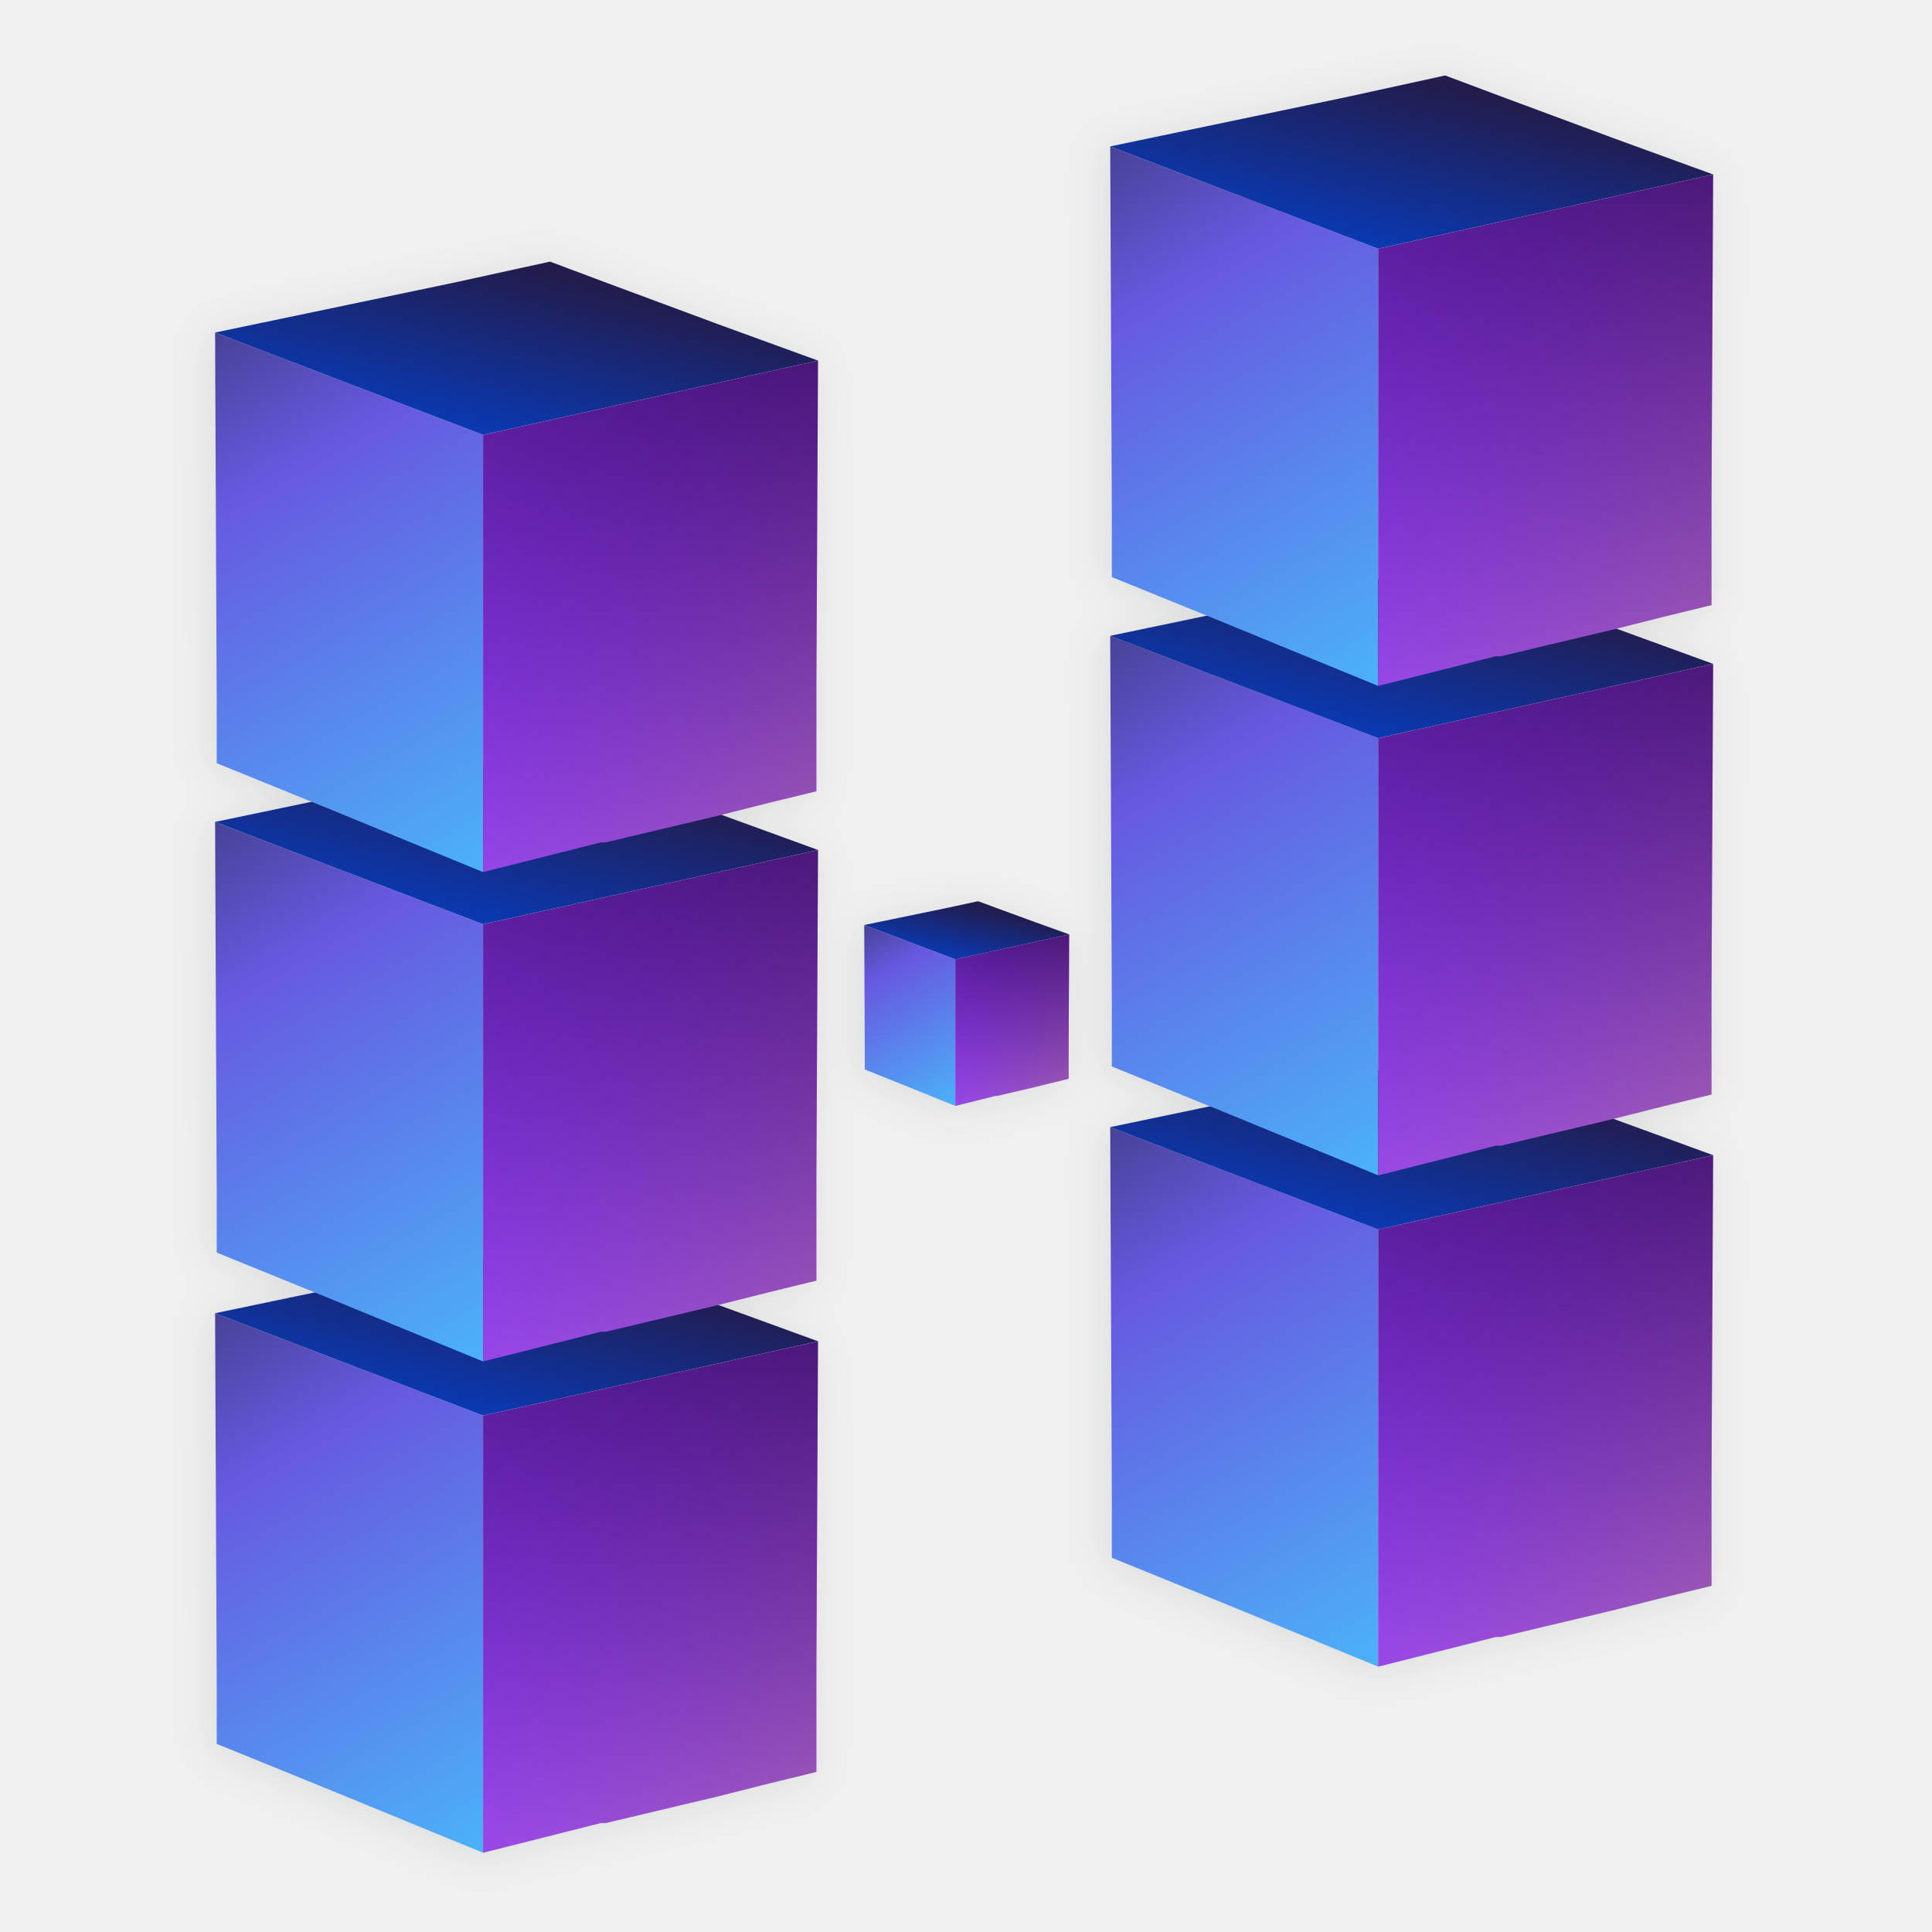
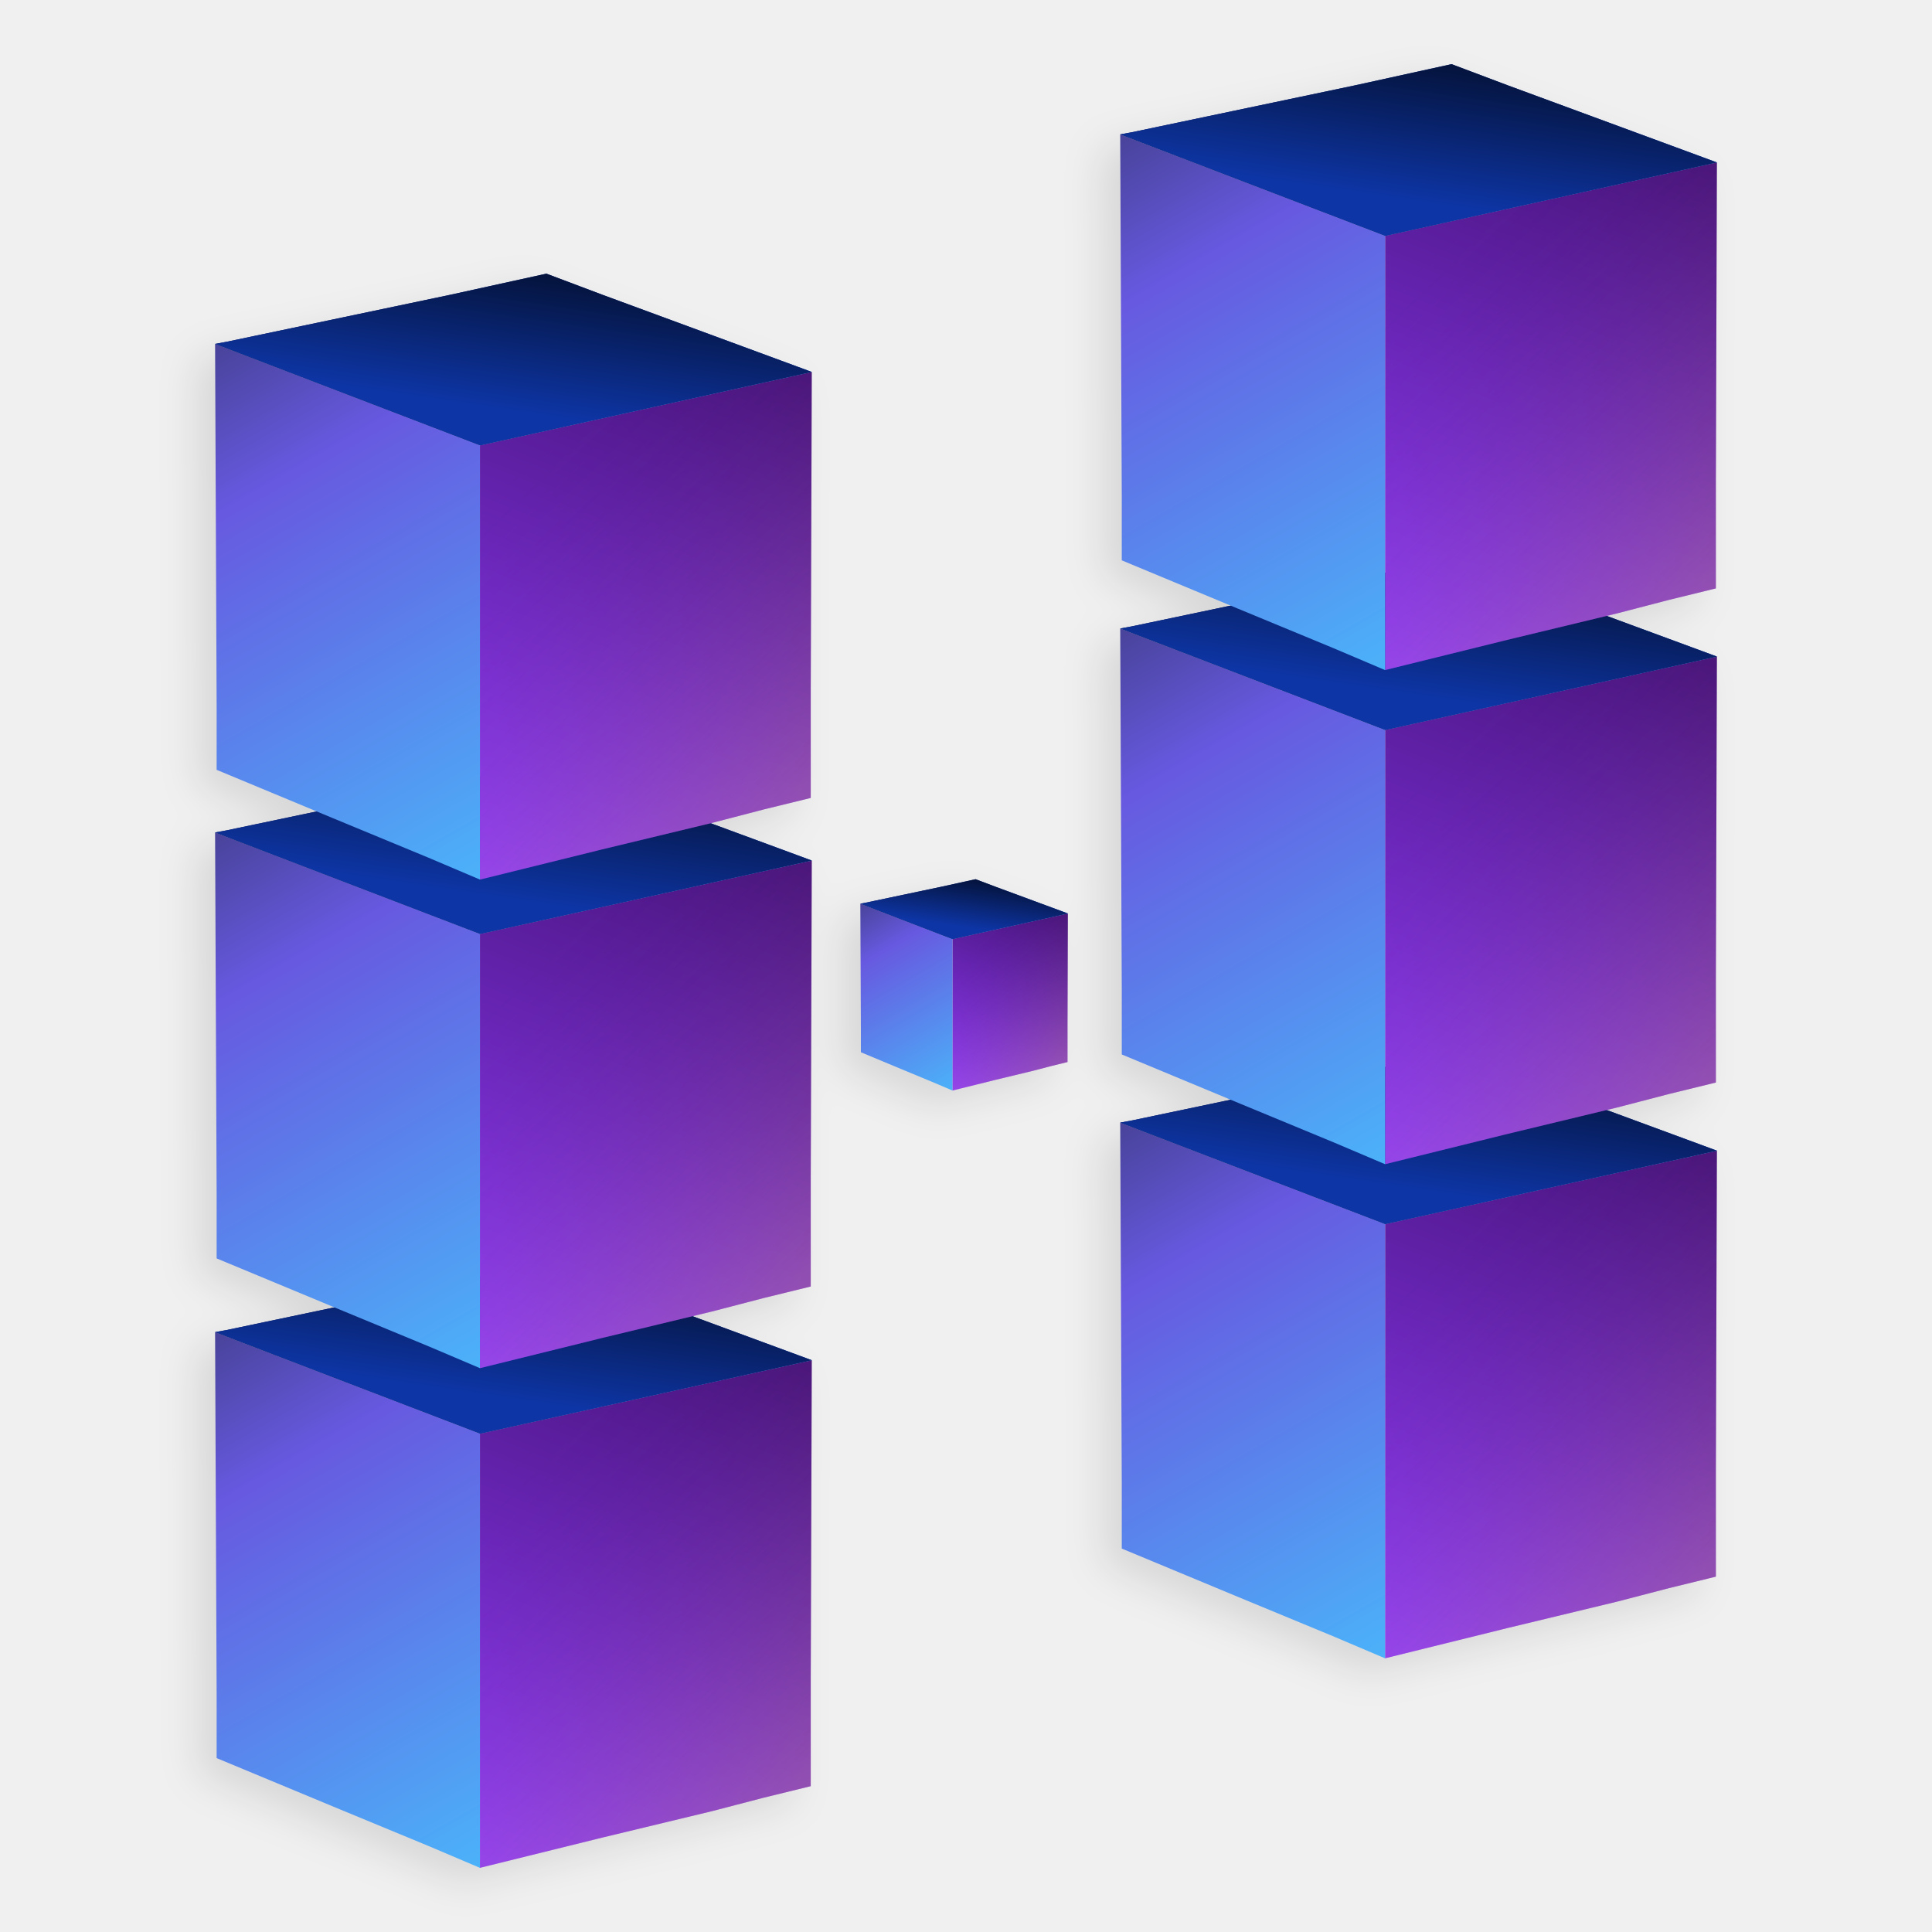
- <svg xmlns="http://www.w3.org/2000/svg" width="2048" height="2048" viewBox="0 0 2048 2048" version="1.1">
-   <g id="Canvas" fill="none">
-     <g id="Logo_512px" clip-path="url(#clip0)">
-       <g id="Group 3.2" filter="url(#filter0_d)">
-         <g id="Group 2.1">
-           <g id="Group">
-             <path id="Vector" fill-rule="evenodd" clip-rule="evenodd" d="M 31.61 126.786L 0.433 114.107L 0.433 97.494L 0 0L 71.014 27.106L 71.014 142.962L 57.157 137.278L 31.61 126.786Z" transform="translate(228.004 1392.14) scale(4)" fill="url(#paint0_linear)" />
-             <path id="Vector_2" fill-rule="evenodd" clip-rule="evenodd" d="M 88.767 0L 103.922 5.684L 133.367 16.613L 159.781 26.232L 71.014 45.905L 0 18.799L 62.786 5.684L 88.767 0Z" transform="translate(228.006 1316.88) scale(4)" fill="url(#paint1_linear)" />
-             <g id="Vector_3" transform="translate(512.078 1421.88) scale(4)">
-               <path fill-rule="evenodd" clip-rule="evenodd" d="M 88.334 114.107L 75.777 117.168L 61.92 120.665L 32.476 127.66L 31.177 127.66L 0 135.53L 0 19.674L 88.767 0L 88.334 86.127L 88.334 89.187L 88.334 105.363L 88.334 114.107Z" fill="url(#paint2_linear)" />
-               <path fill-rule="evenodd" clip-rule="evenodd" d="M 88.334 114.107L 75.777 117.168L 61.92 120.665L 32.476 127.66L 31.177 127.66L 0 135.53L 0 19.674L 88.767 0L 88.334 86.127L 88.334 89.187L 88.334 105.363L 88.334 114.107Z" fill="url(#paint3_linear)" />
-             </g>
-           </g>
-           <g id="Group_2">
-             <path id="Vector_4" fill-rule="evenodd" clip-rule="evenodd" d="M 31.61 126.786L 0.433 114.107L 0.433 97.494L 0 0L 71.014 27.106L 71.014 142.962L 57.157 137.278L 31.61 126.786Z" transform="translate(228.002 871.344) scale(4)" fill="url(#paint4_linear)" />
-             <path id="Vector_5" fill-rule="evenodd" clip-rule="evenodd" d="M 88.767 0L 103.922 5.684L 133.367 16.613L 159.781 26.232L 71.014 45.905L 0 18.799L 62.786 5.684L 88.767 0Z" transform="translate(228.002 796.078) scale(4)" fill="url(#paint5_linear)" />
-             <g id="Vector_6" transform="translate(512.076 901.078) scale(4)">
-               <path fill-rule="evenodd" clip-rule="evenodd" d="M 88.334 114.107L 75.777 117.168L 61.92 120.665L 32.476 127.66L 31.177 127.66L 0 135.53L 0 19.674L 88.767 0L 88.334 86.127L 88.334 89.187L 88.334 105.363L 88.334 114.107Z" fill="url(#paint6_linear)" />
-               <path fill-rule="evenodd" clip-rule="evenodd" d="M 88.334 114.107L 75.777 117.168L 61.92 120.665L 32.476 127.66L 31.177 127.66L 0 135.53L 0 19.674L 88.767 0L 88.334 86.127L 88.334 89.187L 88.334 105.363L 88.334 114.107Z" fill="url(#paint7_linear)" />
-             </g>
-           </g>
-           <g id="Group_3">
-             <path id="Vector_7" fill-rule="evenodd" clip-rule="evenodd" d="M 31.61 126.786L 0.433 114.107L 0.433 97.494L 0 0L 71.014 27.106L 71.014 142.962L 57.157 137.278L 31.61 126.786Z" transform="translate(228 352.578) scale(4)" fill="url(#paint8_linear)" />
-             <path id="Vector_8" fill-rule="evenodd" clip-rule="evenodd" d="M 88.767 0L 103.922 5.684L 133.367 16.613L 159.781 26.232L 71.014 45.905L 0 18.799L 62.786 5.684L 88.767 0Z" transform="translate(228 277.328) scale(4)" fill="url(#paint9_linear)" />
-             <g id="Vector_9" transform="translate(512.07 382.328) scale(4)">
-               <path fill-rule="evenodd" clip-rule="evenodd" d="M 88.334 114.107L 75.777 117.168L 61.92 120.665L 32.476 127.66L 31.177 127.66L 0 135.53L 0 19.674L 88.767 0L 88.334 86.127L 88.334 89.187L 88.334 105.363L 88.334 114.107Z" fill="url(#paint10_linear)" />
-               <path fill-rule="evenodd" clip-rule="evenodd" d="M 88.334 114.107L 75.777 117.168L 61.92 120.665L 32.476 127.66L 31.177 127.66L 0 135.53L 0 19.674L 88.767 0L 88.334 86.127L 88.334 89.187L 88.334 105.363L 88.334 114.107Z" fill="url(#paint11_linear)" />
-             </g>
-           </g>
-         </g>
-         <g id="Group 2.2">
-           <g id="Group_4">
-             <path id="Vector_10" fill-rule="evenodd" clip-rule="evenodd" d="M 31.61 126.786L 0.433 114.107L 0.433 97.494L 0 0L 71.014 27.106L 71.014 142.962L 57.157 137.278L 31.61 126.786Z" transform="translate(1176.86 1194.83) scale(4)" fill="url(#paint12_linear)" />
-             <path id="Vector_11" fill-rule="evenodd" clip-rule="evenodd" d="M 88.767 0L 103.922 5.684L 133.367 16.613L 159.781 26.232L 71.014 45.905L 0 18.799L 62.786 5.684L 88.767 0Z" transform="translate(1176.86 1119.61) scale(4)" fill="url(#paint13_linear)" />
-             <g id="Vector_12" transform="translate(1460.93 1224.61) scale(4)">
-               <path fill-rule="evenodd" clip-rule="evenodd" d="M 88.334 114.107L 75.777 117.168L 61.92 120.665L 32.476 127.66L 31.177 127.66L 0 135.53L 0 19.674L 88.767 0L 88.334 86.127L 88.334 89.187L 88.334 105.363L 88.334 114.107Z" fill="url(#paint14_linear)" />
-               <path fill-rule="evenodd" clip-rule="evenodd" d="M 88.334 114.107L 75.777 117.168L 61.92 120.665L 32.476 127.66L 31.177 127.66L 0 135.53L 0 19.674L 88.767 0L 88.334 86.127L 88.334 89.187L 88.334 105.363L 88.334 114.107Z" fill="url(#paint15_linear)" />
-             </g>
-           </g>
-           <g id="Group_5">
-             <path id="Vector_13" fill-rule="evenodd" clip-rule="evenodd" d="M 31.61 126.786L 0.433 114.107L 0.433 97.494L 0 0L 71.014 27.106L 71.014 142.962L 57.157 137.278L 31.61 126.786Z" transform="translate(1176.86 674.031) scale(4)" fill="url(#paint16_linear)" />
-             <path id="Vector_14" fill-rule="evenodd" clip-rule="evenodd" d="M 88.767 0L 103.922 5.684L 133.367 16.613L 159.781 26.232L 71.014 45.905L 0 18.799L 62.786 5.684L 88.767 0Z" transform="translate(1176.86 598.812) scale(4)" fill="url(#paint17_linear)" />
-             <g id="Vector_15" transform="translate(1460.93 703.812) scale(4)">
-               <path fill-rule="evenodd" clip-rule="evenodd" d="M 88.334 114.107L 75.777 117.168L 61.92 120.665L 32.476 127.66L 31.177 127.66L 0 135.53L 0 19.674L 88.767 0L 88.334 86.127L 88.334 89.187L 88.334 105.363L 88.334 114.107Z" fill="url(#paint18_linear)" />
-               <path fill-rule="evenodd" clip-rule="evenodd" d="M 88.334 114.107L 75.777 117.168L 61.92 120.665L 32.476 127.66L 31.177 127.66L 0 135.53L 0 19.674L 88.767 0L 88.334 86.127L 88.334 89.187L 88.334 105.363L 88.334 114.107Z" fill="url(#paint19_linear)" />
-             </g>
-           </g>
-           <g id="Group_6">
-             <path id="Vector_16" fill-rule="evenodd" clip-rule="evenodd" d="M 31.61 126.786L 0.433 114.107L 0.433 97.494L 0 0L 71.014 27.106L 71.014 142.962L 57.157 137.278L 31.61 126.786Z" transform="translate(1176.86 155.25) scale(4)" fill="url(#paint20_linear)" />
-             <path id="Vector_17" fill-rule="evenodd" clip-rule="evenodd" d="M 88.767 0L 103.922 5.684L 133.367 16.613L 159.781 26.232L 71.014 45.905L 0 18.799L 62.786 5.684L 88.767 0Z" transform="translate(1176.86 80) scale(4)" fill="url(#paint21_linear)" />
-             <g id="Vector_18" transform="translate(1460.93 185) scale(4)">
-               <path fill-rule="evenodd" clip-rule="evenodd" d="M 88.334 114.107L 75.777 117.168L 61.92 120.665L 32.476 127.66L 31.177 127.66L 0 135.53L 0 19.674L 88.767 0L 88.334 86.127L 88.334 89.187L 88.334 105.363L 88.334 114.107Z" fill="url(#paint22_linear)" />
-               <path fill-rule="evenodd" clip-rule="evenodd" d="M 88.334 114.107L 75.777 117.168L 61.92 120.665L 32.476 127.66L 31.177 127.66L 0 135.53L 0 19.674L 88.767 0L 88.334 86.127L 88.334 89.187L 88.334 105.363L 88.334 114.107Z" fill="url(#paint23_linear)" />
-             </g>
-           </g>
-           <g id="Group_7">
-             <path id="Vector_19" fill-rule="evenodd" clip-rule="evenodd" d="M 10.747 42.515L 0.147 38.264L 0.147 32.693L 0 0L 24.144 9.089L 24.144 47.94L 19.433 46.034L 10.747 42.515Z" transform="translate(916.102 980.594) scale(4)" fill="url(#paint24_linear)" />
-             <path id="Vector_20" fill-rule="evenodd" clip-rule="evenodd" d="M 30.18 0L 35.333 1.906L 45.343 5.571L 54.324 8.796L 24.144 15.393L 0 6.304L 21.347 1.906L 30.18 0Z" transform="translate(916.105 955.312) scale(4)" fill="url(#paint25_linear)" />
-             <g id="Vector_21" transform="translate(1012.68 990.516) scale(4)">
-               <path fill-rule="evenodd" clip-rule="evenodd" d="M 30.033 38.264L 25.763 39.29L 21.052 40.463L 11.041 42.808L 10.6 42.808L 0 45.447L 0 6.597L 30.18 0L 30.033 28.881L 30.033 29.907L 30.033 35.332L 30.033 38.264Z" fill="url(#paint26_linear)" />
-               <path fill-rule="evenodd" clip-rule="evenodd" d="M 30.033 38.264L 25.763 39.29L 21.052 40.463L 11.041 42.808L 10.6 42.808L 0 45.447L 0 6.597L 30.18 0L 30.033 28.881L 30.033 29.907L 30.033 35.332L 30.033 38.264Z" fill="url(#paint27_linear)" />
-             </g>
-           </g>
-         </g>
-       </g>
-     </g>
+ <svg xmlns="http://www.w3.org/2000/svg" width="512" height="512" viewBox="0 0 512 512" fill="none">
+   <g filter="url(#filter0_d)">
+     <path d="M0.138 19.435H0V134.528L31.241 126.809L32.342 126.534L61.518 119.504L75.281 115.92L87.667 112.888V104.066V87.802V84.632L87.942 -5.25806e-07L0.138 19.435Z" transform="translate(127.188 360.469)" fill="url(#paint0_linear)" />
+     <path d="M0 0L0.413 96.21V112.888L31.241 125.707L56.564 136.182L70.189 141.971V26.878L0 0Z" transform="translate(57 353.027)" fill="url(#paint1_linear)" />
+     <path d="M0.138 19.435H0V134.528L31.241 126.809L32.342 126.534L61.518 119.504L75.281 115.92L87.667 112.888V104.066V87.802V84.632L87.942 -5.25806e-07L0.138 19.435Z" transform="translate(127.188 360.465)" fill="url(#paint2_linear)" />
+     <path d="M154.415 24.673L131.982 16.402L102.806 5.651L87.805 0L62.069 5.651L3.028 18.057L0 18.608L70.189 45.486H70.326L158.131 26.051L154.415 24.673Z" transform="translate(57 334.418)" fill="url(#paint3_linear)" />
+     <path d="M154.415 24.673L131.982 16.402L102.806 5.651L87.805 0L62.069 5.651L3.028 18.057L0 18.608L70.189 45.486H70.326L158.131 26.051L154.415 24.673Z" transform="translate(57 334.418)" fill="url(#paint4_linear)" />
+     <path d="M0.138 19.435H0V134.528L31.241 126.809L32.342 126.534L61.518 119.504L75.281 115.92L87.667 112.888V104.066V87.802V84.632L87.942 -5.25806e-07L0.138 19.435Z" transform="translate(127.188 228.051)" fill="url(#paint5_linear)" />
+     <path d="M0 0L0.413 96.21V112.888L31.241 125.707L56.564 136.182L70.189 141.971V26.878L0 0Z" transform="translate(57 220.602)" fill="url(#paint6_linear)" />
+     <path d="M0.138 19.435H0V134.528L31.241 126.809L32.342 126.534L61.518 119.504L75.281 115.92L87.667 112.888V104.066V87.802V84.632L87.942 -5.25806e-07L0.138 19.435Z" transform="translate(127.188 228.047)" fill="url(#paint7_linear)" />
+     <path d="M154.415 24.673L131.982 16.402L102.806 5.651L87.805 0L62.069 5.651L3.028 18.057L0 18.608L70.189 45.486H70.326L158.131 26.051L154.415 24.673Z" transform="translate(57 202)" fill="url(#paint8_linear)" />
+     <path d="M154.415 24.673L131.982 16.402L102.806 5.651L87.805 0L62.069 5.651L3.028 18.057L0 18.608L70.189 45.486H70.326L158.131 26.051L154.415 24.673Z" transform="translate(57 202)" fill="url(#paint9_linear)" />
+     <path d="M0.138 19.435H0V134.528L31.241 126.809L32.342 126.534L61.518 119.504L75.281 115.92L87.667 112.888V104.066V87.802V84.632L87.942 -5.25806e-07L0.138 19.435Z" transform="translate(127.188 98.5742)" fill="url(#paint10_linear)" />
+     <path d="M0 0L0.413 96.21V112.888L31.241 125.707L56.564 136.182L70.189 141.971V26.878L0 0Z" transform="translate(57 91.125)" fill="url(#paint11_linear)" />
+     <path d="M0.138 19.435H0V134.528L31.241 126.809L32.342 126.534L61.518 119.504L75.281 115.92L87.667 112.888V104.066V87.802V84.632L87.942 -5.25806e-07L0.138 19.435Z" transform="translate(127.188 98.5703)" fill="url(#paint12_linear)" />
+     <path d="M154.415 24.673L131.982 16.402L102.806 5.651L87.805 0L62.069 5.651L3.028 18.057L0 18.608L70.189 45.486H70.326L158.131 26.051L154.415 24.673Z" transform="translate(57 72.5234)" fill="url(#paint13_linear)" />
+     <path d="M154.415 24.673L131.982 16.402L102.806 5.651L87.805 0L62.069 5.651L3.028 18.057L0 18.608L70.189 45.486H70.326L158.131 26.051L154.415 24.673Z" transform="translate(57 72.5234)" fill="url(#paint14_linear)" />
+     <path d="M0.048 6.778H0V46.915L10.866 44.223L11.249 44.127L21.397 41.676L26.184 40.426L30.492 39.368V36.292V30.62V29.514L30.587 -1.83368e-07L0.048 6.778Z" transform="translate(252.412 242.086)" fill="url(#paint15_linear)" />
+     <path d="M0 0L0.144 33.552V39.368L10.866 43.839L19.674 47.492L24.413 49.511V9.373L0 0Z" transform="translate(228 239.488)" fill="url(#paint16_linear)" />
+     <path d="M0.048 6.778H0V46.915L10.866 44.223L11.249 44.127L21.397 41.676L26.184 40.426L30.492 39.368V36.292V30.62V29.514L30.587 -1.83368e-07L0.048 6.778Z" transform="translate(252.412 242.082)" fill="url(#paint17_linear)" />
+     <path d="M53.708 8.604L45.905 5.72L35.757 1.971L30.54 0L21.588 1.971L1.053 6.297L0 6.489L24.413 15.863H24.46L55 9.085L53.708 8.604Z" transform="translate(228 233)" fill="url(#paint18_linear)" />
+     <path d="M53.708 8.604L45.905 5.72L35.757 1.971L30.54 0L21.588 1.971L1.053 6.297L0 6.489L24.413 15.863H24.46L55 9.085L53.708 8.604Z" transform="translate(228 233)" fill="url(#paint19_linear)" />
+     <path d="M0.138 19.435H0V134.528L31.241 126.809L32.342 126.534L61.518 119.504L75.281 115.92L87.667 112.888V104.066V87.802V84.632L87.942 -5.25806e-07L0.138 19.435Z" transform="translate(367.059 304.941)" fill="url(#paint20_linear)" />
+     <path d="M0 0L0.413 96.21V112.888L31.241 125.707L56.564 136.182L70.189 141.971V26.878L0 0Z" transform="translate(296.87 297.5)" fill="url(#paint21_linear)" />
+     <path d="M0.138 19.435H0V134.528L31.241 126.809L32.342 126.534L61.518 119.504L75.281 115.92L87.667 112.888V104.066V87.802V84.632L87.942 -5.25806e-07L0.138 19.435Z" transform="translate(367.059 304.938)" fill="url(#paint22_linear)" />
+     <path d="M154.415 24.673L131.982 16.402L102.806 5.651L87.805 0L62.069 5.651L3.028 18.057L0 18.608L70.189 45.486H70.326L158.131 26.051L154.415 24.673Z" transform="translate(296.87 278.891)" fill="url(#paint23_linear)" />
+     <path d="M154.415 24.673L131.982 16.402L102.806 5.651L87.805 0L62.069 5.651L3.028 18.057L0 18.608L70.189 45.486H70.326L158.131 26.051L154.415 24.673Z" transform="translate(296.87 278.891)" fill="url(#paint24_linear)" />
+     <path d="M0.138 19.435H0V134.528L31.241 126.809L32.342 126.534L61.518 119.504L75.281 115.92L87.667 112.888V104.066V87.802V84.632L87.942 -5.25806e-07L0.138 19.435Z" transform="translate(367.059 173.992)" fill="url(#paint25_linear)" />
+     <path d="M0 0L0.413 96.21V112.888L31.241 125.707L56.564 136.182L70.189 141.971V26.878L0 0Z" transform="translate(296.87 166.555)" fill="url(#paint26_linear)" />
+     <path d="M0.138 19.435H0V134.528L31.241 126.809L32.342 126.534L61.518 119.504L75.281 115.92L87.667 112.888V104.066V87.802V84.632L87.942 -5.25806e-07L0.138 19.435Z" transform="translate(367.059 173.992)" fill="url(#paint27_linear)" />
+     <path d="M154.415 24.673L131.982 16.402L102.806 5.651L87.805 0L62.069 5.651L3.028 18.057L0 18.608L70.189 45.486H70.326L158.131 26.051L154.415 24.673Z" transform="translate(296.87 147.945)" fill="url(#paint28_linear)" />
+     <path d="M154.415 24.673L131.982 16.402L102.806 5.651L87.805 0L62.069 5.651L3.028 18.057L0 18.608L70.189 45.486H70.326L158.131 26.051L154.415 24.673Z" transform="translate(296.87 147.945)" fill="url(#paint29_linear)" />
+     <path d="M0.138 19.435H0V134.528L31.241 126.809L32.342 126.534L61.518 119.504L75.281 115.92L87.667 112.888V104.066V87.802V84.632L87.942 -5.25806e-07L0.138 19.435Z" transform="translate(367.058 43.0469)" fill="url(#paint30_linear)" />
+     <path d="M0 0L0.413 96.21V112.888L31.241 125.707L56.564 136.182L70.189 141.971V26.878L0 0Z" transform="translate(296.869 35.6094)" fill="url(#paint31_linear)" />
+     <path d="M0.138 19.435H0V134.528L31.241 126.809L32.342 126.534L61.518 119.504L75.281 115.92L87.667 112.888V104.066V87.802V84.632L87.942 -5.25806e-07L0.138 19.435Z" transform="translate(367.058 43.0469)" fill="url(#paint32_linear)" />
+     <path d="M154.415 24.673L131.982 16.402L102.806 5.651L87.805 0L62.069 5.651L3.028 18.057L0 18.608L70.189 45.486H70.326L158.131 26.051L154.415 24.673Z" transform="translate(296.869 17)" fill="url(#paint33_linear)" />
+     <path d="M154.415 24.673L131.982 16.402L102.806 5.651L87.805 0L62.069 5.651L3.028 18.057L0 18.608L70.189 45.486H70.326L158.131 26.051L154.415 24.673Z" transform="translate(296.869 17)" fill="url(#paint34_linear)" />
  </g>
  <defs>
-     <filter id="filter0_d" x="48" y="-64" width="1908" height="2203.99" filterUnits="userSpaceOnUse" color-interpolation-filters="sRGB">
+     <filter id="filter0_d" x="42" y="11" width="418.001" height="497.999" filterUnits="userSpaceOnUse" color-interpolation-filters="sRGB">
      <feFlood flood-opacity="0" result="BackgroundImageFix" />
      <feColorMatrix in="SourceAlpha" type="matrix" values="0 0 0 0 0 0 0 0 0 0 0 0 0 0 0 0 0 0 255 0" />
      <feOffset dx="-5" dy="4" />
-       <feGaussianBlur stdDeviation="20" />
-       <feColorMatrix type="matrix" values="0 0 0 0 0.106 0 0 0 0 0.141 0 0 0 0 0.192 0 0 0 0.1 0" />
+       <feGaussianBlur stdDeviation="5" />
+       <feColorMatrix type="matrix" values="0 0 0 0 0 0 0 0 0 0 0 0 0 0 0 0 0 0 0.1 0" />
      <feBlend mode="normal" in2="BackgroundImageFix" result="effect1_dropShadow" />
      <feBlend mode="normal" in="SourceGraphic" in2="effect1_dropShadow" result="shape" />
    </filter>
-     <linearGradient id="paint0_linear" x2="1" gradientUnits="userSpaceOnUse" gradientTransform="matrix(106.838 187.167 -92.9673 52.9538 -2.40817 -62.9694)">
-       <stop stop-color="#1C2334" />
-       <stop offset="0.449" stop-color="#6759E0" />
-       <stop offset="1" stop-color="#4BB2F9" />
-     </linearGradient>
-     <linearGradient id="paint1_linear" x2="1" gradientUnits="userSpaceOnUse" gradientTransform="matrix(-13.5811 59.6764 -207.726 -47.2064 177.201 23.1016)">
-       <stop stop-color="#231C4C" />
-       <stop offset="1" stop-color="#0143D6" />
-     </linearGradient>
-     <linearGradient id="paint2_linear" x2="1" gradientUnits="userSpaceOnUse" gradientTransform="matrix(-69.7161 209.369 -137.128 -45.5671 156.898 -51.8897)">
-       <stop offset="0.177" stop-color="#1D2237" />
-       <stop offset="0.323" stop-color="#47137A" />
-       <stop offset="1" stop-color="#913BFE" />
-     </linearGradient>
-     <linearGradient id="paint3_linear" x2="1" gradientUnits="userSpaceOnUse" gradientTransform="matrix(103.216 123.874 -81.1329 67.4214 40.1712 -14.751)">
-       <stop stop-color="#5F20A5" stop-opacity="0" />
-       <stop offset="1" stop-color="#F2C94C" stop-opacity="0.35" />
-     </linearGradient>
-     <linearGradient id="paint4_linear" x2="1" gradientUnits="userSpaceOnUse" gradientTransform="matrix(106.838 187.167 -92.9673 52.9538 -2.40817 -62.9694)">
-       <stop stop-color="#1C2334" />
-       <stop offset="0.449" stop-color="#6759E0" />
-       <stop offset="1" stop-color="#4BB2F9" />
-     </linearGradient>
-     <linearGradient id="paint5_linear" x2="1" gradientUnits="userSpaceOnUse" gradientTransform="matrix(-13.5811 59.6764 -207.726 -47.2064 177.201 23.1016)">
-       <stop stop-color="#231C4C" />
-       <stop offset="1" stop-color="#0143D6" />
-     </linearGradient>
-     <linearGradient id="paint6_linear" x2="1" gradientUnits="userSpaceOnUse" gradientTransform="matrix(-75.1486 209.369 -137.127 -49.1158 156.898 -50.1153)">
-       <stop offset="0.177" stop-color="#1D2237" />
-       <stop offset="0.319" stop-color="#47137A" />
-       <stop offset="1" stop-color="#913BFE" />
-     </linearGradient>
-     <linearGradient id="paint7_linear" x2="1" gradientUnits="userSpaceOnUse" gradientTransform="matrix(109.554 116.64 -76.3953 71.5613 37.8024 -10.4916)">
-       <stop stop-color="#5D1FA2" stop-opacity="0" />
-       <stop offset="1" stop-color="#F2C94C" stop-opacity="0.35" />
-     </linearGradient>
-     <linearGradient id="paint8_linear" x2="1" gradientUnits="userSpaceOnUse" gradientTransform="matrix(106.838 187.167 -92.9673 52.9538 -2.40817 -62.9694)">
-       <stop stop-color="#1C2334" />
-       <stop offset="0.449" stop-color="#6759E0" />
-       <stop offset="1" stop-color="#4BB2F9" />
-     </linearGradient>
-     <linearGradient id="paint9_linear" x2="1" gradientUnits="userSpaceOnUse" gradientTransform="matrix(-13.5811 59.6764 -207.726 -47.2064 177.201 23.1016)">
-       <stop stop-color="#231C4C" />
-       <stop offset="1" stop-color="#0143D6" />
-     </linearGradient>
-     <linearGradient id="paint10_linear" x2="1" gradientUnits="userSpaceOnUse" gradientTransform="matrix(-81.4864 210.676 -137.982 -53.2561 157.326 -48.0452)">
-       <stop offset="0.177" stop-color="#1D2237" />
-       <stop offset="0.325" stop-color="#47137A" />
-       <stop offset="1" stop-color="#913BFE" />
-     </linearGradient>
-     <linearGradient id="paint11_linear" x2="1" gradientUnits="userSpaceOnUse" gradientTransform="matrix(99.5945 105.79 -69.2887 65.0557 42.3978 -2.31527)">
-       <stop stop-color="#5C1EA0" stop-opacity="0" />
-       <stop offset="1" stop-color="#F2C94C" stop-opacity="0.35" />
-     </linearGradient>
-     <linearGradient id="paint12_linear" x2="1" gradientUnits="userSpaceOnUse" gradientTransform="matrix(106.838 187.167 -92.9673 52.9538 -2.40817 -62.9694)">
-       <stop stop-color="#1C2334" />
-       <stop offset="0.449" stop-color="#6759E0" />
-       <stop offset="1" stop-color="#4BB2F9" />
-     </linearGradient>
-     <linearGradient id="paint13_linear" x2="1" gradientUnits="userSpaceOnUse" gradientTransform="matrix(-13.5811 59.6764 -207.726 -47.2064 177.201 23.1016)">
-       <stop stop-color="#231C4C" />
-       <stop offset="1" stop-color="#0143D6" />
-     </linearGradient>
-     <linearGradient id="paint14_linear" x2="1" gradientUnits="userSpaceOnUse" gradientTransform="matrix(-69.7161 209.369 -137.128 -45.5671 156.898 -51.8897)">
-       <stop offset="0.177" stop-color="#1D2237" />
-       <stop offset="0.323" stop-color="#47137A" />
-       <stop offset="1" stop-color="#913BFE" />
-     </linearGradient>
-     <linearGradient id="paint15_linear" x2="1" gradientUnits="userSpaceOnUse" gradientTransform="matrix(104.121 113.024 -74.0264 68.0128 41.145 -18.1619)">
-       <stop stop-color="#5D1FA3" stop-opacity="0" />
-       <stop offset="1" stop-color="#F2C94C" stop-opacity="0.35" />
-     </linearGradient>
-     <linearGradient id="paint16_linear" x2="1" gradientUnits="userSpaceOnUse" gradientTransform="matrix(106.838 187.167 -92.9673 52.9538 -2.40817 -62.9694)">
-       <stop stop-color="#1C2334" />
-       <stop offset="0.449" stop-color="#6759E0" />
-       <stop offset="1" stop-color="#4BB2F9" />
-     </linearGradient>
-     <linearGradient id="paint17_linear" x2="1" gradientUnits="userSpaceOnUse" gradientTransform="matrix(-13.5811 59.6764 -207.726 -47.2064 177.201 23.1016)">
-       <stop stop-color="#231C4C" />
-       <stop offset="1" stop-color="#0143D6" />
-     </linearGradient>
-     <linearGradient id="paint18_linear" x2="1" gradientUnits="userSpaceOnUse" gradientTransform="matrix(-75.1486 209.369 -137.127 -49.1158 156.898 -50.1153)">
-       <stop offset="0.177" stop-color="#1D2237" />
-       <stop offset="0.319" stop-color="#47137A" />
-       <stop offset="1" stop-color="#913BFE" />
-     </linearGradient>
-     <linearGradient id="paint19_linear" x2="1" gradientUnits="userSpaceOnUse" gradientTransform="matrix(100.5 115.736 -75.803 65.6472 37.5063 -13.3623)">
-       <stop stop-color="#5D1FA3" stop-opacity="0" />
-       <stop offset="1" stop-color="#F2C94C" stop-opacity="0.35" />
-     </linearGradient>
-     <linearGradient id="paint20_linear" x2="1" gradientUnits="userSpaceOnUse" gradientTransform="matrix(106.838 187.167 -92.9673 52.9538 -2.40817 -62.9694)">
-       <stop stop-color="#1C2334" />
-       <stop offset="0.449" stop-color="#6759E0" />
-       <stop offset="1" stop-color="#4BB2F9" />
-     </linearGradient>
-     <linearGradient id="paint21_linear" x2="1" gradientUnits="userSpaceOnUse" gradientTransform="matrix(-13.5811 59.6764 -207.726 -47.2064 177.201 23.1016)">
-       <stop stop-color="#231C4C" />
-       <stop offset="1" stop-color="#0143D6" />
-     </linearGradient>
-     <linearGradient id="paint22_linear" x2="1" gradientUnits="userSpaceOnUse" gradientTransform="matrix(-81.4864 210.676 -137.982 -53.2561 157.326 -48.0452)">
-       <stop offset="0.177" stop-color="#1D2237" />
-       <stop offset="0.325" stop-color="#47137A" />
-       <stop offset="1" stop-color="#913BFE" />
-     </linearGradient>
-     <linearGradient id="paint23_linear" x2="1" gradientUnits="userSpaceOnUse" gradientTransform="matrix(109.554 116.64 -76.3953 71.5613 37.8024 -17.7251)">
-       <stop stop-color="#5F20A6" stop-opacity="0" />
-       <stop offset="1" stop-color="#F2C94C" stop-opacity="0.35" />
-     </linearGradient>
-     <linearGradient id="paint24_linear" x2="1" gradientUnits="userSpaceOnUse" gradientTransform="matrix(36.3236 62.7628 -31.6078 17.7571 -0.81875 -21.1156)">
-       <stop stop-color="#1C2334" />
-       <stop offset="0.449" stop-color="#6759E0" />
-       <stop offset="1" stop-color="#4BB2F9" />
-     </linearGradient>
-     <linearGradient id="paint25_linear" x2="1" gradientUnits="userSpaceOnUse" gradientTransform="matrix(-4.61741 20.0113 -70.6246 -15.8297 60.2463 7.74669)">
-       <stop stop-color="#231C4C" />
-       <stop offset="1" stop-color="#0143D6" />
-     </linearGradient>
-     <linearGradient id="paint26_linear" x2="1" gradientUnits="userSpaceOnUse" gradientTransform="matrix(-27.7044 70.6461 -46.9124 -17.8584 53.4889 -16.111)">
-       <stop offset="0.177" stop-color="#1D2237" />
-       <stop offset="0.325" stop-color="#47137A" />
-       <stop offset="1" stop-color="#913BFE" />
-     </linearGradient>
-     <linearGradient id="paint27_linear" x2="1" gradientUnits="userSpaceOnUse" gradientTransform="matrix(37.1216 40.6885 -27.0197 24.5848 12.9068 -7.53131)">
-       <stop stop-color="#5E20A4" stop-opacity="0" />
-       <stop offset="1" stop-color="#F2C94C" stop-opacity="0.35" />
-     </linearGradient>
-     <clipPath id="clip0">
-       <rect width="512" height="512" fill="white" transform="scale(4)" />
-     </clipPath>
+     <linearGradient id="paint0_linear" x2="1" gradientUnits="userSpaceOnUse" gradientTransform="matrix(-80.8439 212.595 136.894 53.7411 28.7182 -100.776)">
+       <stop offset="0.177" stop-color="#1D2237" />
+       <stop offset="0.325" stop-color="#47137A" />
+       <stop offset="1" stop-color="#913BFE" />
+     </linearGradient>
+     <linearGradient id="paint1_linear" x2="1" gradientUnits="userSpaceOnUse" gradientTransform="matrix(105.698 188.135 91.9753 -53.2276 -77.1241 -21.8054)">
+       <stop stop-color="#1C2334" />
+       <stop offset="0.449" stop-color="#6759E0" />
+       <stop offset="1" stop-color="#4BB2F9" />
+     </linearGradient>
+     <linearGradient id="paint2_linear" x2="1" gradientUnits="userSpaceOnUse" gradientTransform="matrix(98.823 106.768 68.752 -65.6573 -26.5193 60.9466)">
+       <stop stop-color="#5C1EA0" stop-opacity="0" />
+       <stop offset="1" stop-color="#F2C94C" stop-opacity="0.35" />
+     </linearGradient>
+     <linearGradient id="paint3_linear" x2="1" gradientUnits="userSpaceOnUse" gradientTransform="translate(-25.8115 -100.41) scale(245.939 246.317)">
+       <stop stop-color="#231C4C" />
+       <stop offset="1" stop-color="#0143D6" />
+     </linearGradient>
+     <linearGradient id="paint4_linear" x2="1" gradientUnits="userSpaceOnUse" gradientTransform="matrix(-8.25747 57.8913 -201.257 -28.7953 174.258 -9.03454)">
+       <stop />
+       <stop offset="1" stop-color="#0D35A5" />
+     </linearGradient>
+     <linearGradient id="paint5_linear" x2="1" gradientUnits="userSpaceOnUse" gradientTransform="matrix(-80.8439 212.595 136.894 53.7411 28.7182 -100.776)">
+       <stop offset="0.177" stop-color="#1D2237" />
+       <stop offset="0.325" stop-color="#47137A" />
+       <stop offset="1" stop-color="#913BFE" />
+     </linearGradient>
+     <linearGradient id="paint6_linear" x2="1" gradientUnits="userSpaceOnUse" gradientTransform="matrix(105.698 188.135 91.9753 -53.2276 -77.1241 -21.8054)">
+       <stop stop-color="#1C2334" />
+       <stop offset="0.449" stop-color="#6759E0" />
+       <stop offset="1" stop-color="#4BB2F9" />
+     </linearGradient>
+     <linearGradient id="paint7_linear" x2="1" gradientUnits="userSpaceOnUse" gradientTransform="matrix(98.823 106.768 68.752 -65.6573 -26.5193 60.9466)">
+       <stop stop-color="#5C1EA0" stop-opacity="0" />
+       <stop offset="1" stop-color="#F2C94C" stop-opacity="0.35" />
+     </linearGradient>
+     <linearGradient id="paint8_linear" x2="1" gradientUnits="userSpaceOnUse" gradientTransform="translate(-25.8115 -100.41) scale(245.939 246.317)">
+       <stop stop-color="#231C4C" />
+       <stop offset="1" stop-color="#0143D6" />
+     </linearGradient>
+     <linearGradient id="paint9_linear" x2="1" gradientUnits="userSpaceOnUse" gradientTransform="matrix(-8.25747 57.8913 -201.257 -28.7953 174.258 -9.03454)">
+       <stop />
+       <stop offset="1" stop-color="#0D35A5" />
+     </linearGradient>
+     <linearGradient id="paint10_linear" x2="1" gradientUnits="userSpaceOnUse" gradientTransform="matrix(-80.8439 212.595 136.894 53.7411 28.7182 -100.776)">
+       <stop offset="0.177" stop-color="#1D2237" />
+       <stop offset="0.325" stop-color="#47137A" />
+       <stop offset="1" stop-color="#913BFE" />
+     </linearGradient>
+     <linearGradient id="paint11_linear" x2="1" gradientUnits="userSpaceOnUse" gradientTransform="matrix(105.698 188.135 91.9753 -53.2276 -77.1241 -21.8054)">
+       <stop stop-color="#1C2334" />
+       <stop offset="0.449" stop-color="#6759E0" />
+       <stop offset="1" stop-color="#4BB2F9" />
+     </linearGradient>
+     <linearGradient id="paint12_linear" x2="1" gradientUnits="userSpaceOnUse" gradientTransform="matrix(98.823 106.768 68.752 -65.6573 -26.5193 60.9466)">
+       <stop stop-color="#5C1EA0" stop-opacity="0" />
+       <stop offset="1" stop-color="#F2C94C" stop-opacity="0.35" />
+     </linearGradient>
+     <linearGradient id="paint13_linear" x2="1" gradientUnits="userSpaceOnUse" gradientTransform="translate(-25.8115 -100.41) scale(245.939 246.317)">
+       <stop stop-color="#231C4C" />
+       <stop offset="1" stop-color="#0143D6" />
+     </linearGradient>
+     <linearGradient id="paint14_linear" x2="1" gradientUnits="userSpaceOnUse" gradientTransform="matrix(-8.25747 57.8913 -201.257 -28.7953 174.258 -9.03454)">
+       <stop />
+       <stop offset="1" stop-color="#0D35A5" />
+     </linearGradient>
+     <linearGradient id="paint15_linear" x2="1" gradientUnits="userSpaceOnUse" gradientTransform="matrix(-28.1186 74.1398 47.6137 18.7416 9.98859 -35.1446)">
+       <stop offset="0.177" stop-color="#1D2237" />
+       <stop offset="0.325" stop-color="#47137A" />
+       <stop offset="1" stop-color="#913BFE" />
+     </linearGradient>
+     <linearGradient id="paint16_linear" x2="1" gradientUnits="userSpaceOnUse" gradientTransform="matrix(36.7631 65.6097 31.9903 -18.5625 -26.8248 -7.60438)">
+       <stop stop-color="#1C2334" />
+       <stop offset="0.449" stop-color="#6759E0" />
+       <stop offset="1" stop-color="#4BB2F9" />
+     </linearGradient>
+     <linearGradient id="paint17_linear" x2="1" gradientUnits="userSpaceOnUse" gradientTransform="matrix(34.372 37.2341 23.9129 -22.8972 -9.22379 21.2544)">
+       <stop stop-color="#5C1EA0" stop-opacity="0" />
+       <stop offset="1" stop-color="#F2C94C" stop-opacity="0.35" />
+     </linearGradient>
+     <linearGradient id="paint18_linear" x2="1" gradientUnits="userSpaceOnUse" gradientTransform="translate(-8.97759 -35.0167) scale(85.5409 85.9002)">
+       <stop stop-color="#231C4C" />
+       <stop offset="1" stop-color="#0143D6" />
+     </linearGradient>
+     <linearGradient id="paint19_linear" x2="1" gradientUnits="userSpaceOnUse" gradientTransform="matrix(-2.87206 20.1889 -70 -10.042 60.6092 -3.15069)">
+       <stop />
+       <stop offset="1" stop-color="#0D35A5" />
+     </linearGradient>
+     <linearGradient id="paint20_linear" x2="1" gradientUnits="userSpaceOnUse" gradientTransform="matrix(-80.8439 212.595 136.894 53.7411 28.7182 -100.776)">
+       <stop offset="0.177" stop-color="#1D2237" />
+       <stop offset="0.325" stop-color="#47137A" />
+       <stop offset="1" stop-color="#913BFE" />
+     </linearGradient>
+     <linearGradient id="paint21_linear" x2="1" gradientUnits="userSpaceOnUse" gradientTransform="matrix(105.698 188.135 91.9753 -53.2276 -77.1241 -21.8054)">
+       <stop stop-color="#1C2334" />
+       <stop offset="0.449" stop-color="#6759E0" />
+       <stop offset="1" stop-color="#4BB2F9" />
+     </linearGradient>
+     <linearGradient id="paint22_linear" x2="1" gradientUnits="userSpaceOnUse" gradientTransform="matrix(98.823 106.768 68.752 -65.6573 -26.5193 60.9466)">
+       <stop stop-color="#5C1EA0" stop-opacity="0" />
+       <stop offset="1" stop-color="#F2C94C" stop-opacity="0.35" />
+     </linearGradient>
+     <linearGradient id="paint23_linear" x2="1" gradientUnits="userSpaceOnUse" gradientTransform="translate(-25.8115 -100.41) scale(245.939 246.317)">
+       <stop stop-color="#231C4C" />
+       <stop offset="1" stop-color="#0143D6" />
+     </linearGradient>
+     <linearGradient id="paint24_linear" x2="1" gradientUnits="userSpaceOnUse" gradientTransform="matrix(-8.25747 57.8913 -201.257 -28.7953 174.258 -9.03454)">
+       <stop />
+       <stop offset="1" stop-color="#0D35A5" />
+     </linearGradient>
+     <linearGradient id="paint25_linear" x2="1" gradientUnits="userSpaceOnUse" gradientTransform="matrix(-80.8439 212.595 136.894 53.7411 28.7182 -100.776)">
+       <stop offset="0.177" stop-color="#1D2237" />
+       <stop offset="0.325" stop-color="#47137A" />
+       <stop offset="1" stop-color="#913BFE" />
+     </linearGradient>
+     <linearGradient id="paint26_linear" x2="1" gradientUnits="userSpaceOnUse" gradientTransform="matrix(105.698 188.135 91.9753 -53.2276 -77.1241 -21.8054)">
+       <stop stop-color="#1C2334" />
+       <stop offset="0.449" stop-color="#6759E0" />
+       <stop offset="1" stop-color="#4BB2F9" />
+     </linearGradient>
+     <linearGradient id="paint27_linear" x2="1" gradientUnits="userSpaceOnUse" gradientTransform="matrix(98.823 106.768 68.752 -65.6573 -26.5193 60.9466)">
+       <stop stop-color="#5C1EA0" stop-opacity="0" />
+       <stop offset="1" stop-color="#F2C94C" stop-opacity="0.35" />
+     </linearGradient>
+     <linearGradient id="paint28_linear" x2="1" gradientUnits="userSpaceOnUse" gradientTransform="translate(-25.8115 -100.41) scale(245.939 246.317)">
+       <stop stop-color="#231C4C" />
+       <stop offset="1" stop-color="#0143D6" />
+     </linearGradient>
+     <linearGradient id="paint29_linear" x2="1" gradientUnits="userSpaceOnUse" gradientTransform="matrix(-8.25747 57.8913 -201.257 -28.7953 174.258 -9.03454)">
+       <stop />
+       <stop offset="1" stop-color="#0D35A5" />
+     </linearGradient>
+     <linearGradient id="paint30_linear" x2="1" gradientUnits="userSpaceOnUse" gradientTransform="matrix(-80.8439 212.595 136.894 53.7411 28.7182 -100.776)">
+       <stop offset="0.177" stop-color="#1D2237" />
+       <stop offset="0.325" stop-color="#47137A" />
+       <stop offset="1" stop-color="#913BFE" />
+     </linearGradient>
+     <linearGradient id="paint31_linear" x2="1" gradientUnits="userSpaceOnUse" gradientTransform="matrix(105.698 188.135 91.9753 -53.2276 -77.1241 -21.8054)">
+       <stop stop-color="#1C2334" />
+       <stop offset="0.449" stop-color="#6759E0" />
+       <stop offset="1" stop-color="#4BB2F9" />
+     </linearGradient>
+     <linearGradient id="paint32_linear" x2="1" gradientUnits="userSpaceOnUse" gradientTransform="matrix(98.823 106.768 68.752 -65.6573 -26.5193 60.9466)">
+       <stop stop-color="#5C1EA0" stop-opacity="0" />
+       <stop offset="1" stop-color="#F2C94C" stop-opacity="0.35" />
+     </linearGradient>
+     <linearGradient id="paint33_linear" x2="1" gradientUnits="userSpaceOnUse" gradientTransform="translate(-25.8115 -100.41) scale(245.939 246.317)">
+       <stop stop-color="#231C4C" />
+       <stop offset="1" stop-color="#0143D6" />
+     </linearGradient>
+     <linearGradient id="paint34_linear" x2="1" gradientUnits="userSpaceOnUse" gradientTransform="matrix(-8.25747 57.8913 -201.257 -28.7953 174.258 -9.03454)">
+       <stop />
+       <stop offset="1" stop-color="#0D35A5" />
+     </linearGradient>
  </defs>
</svg>
